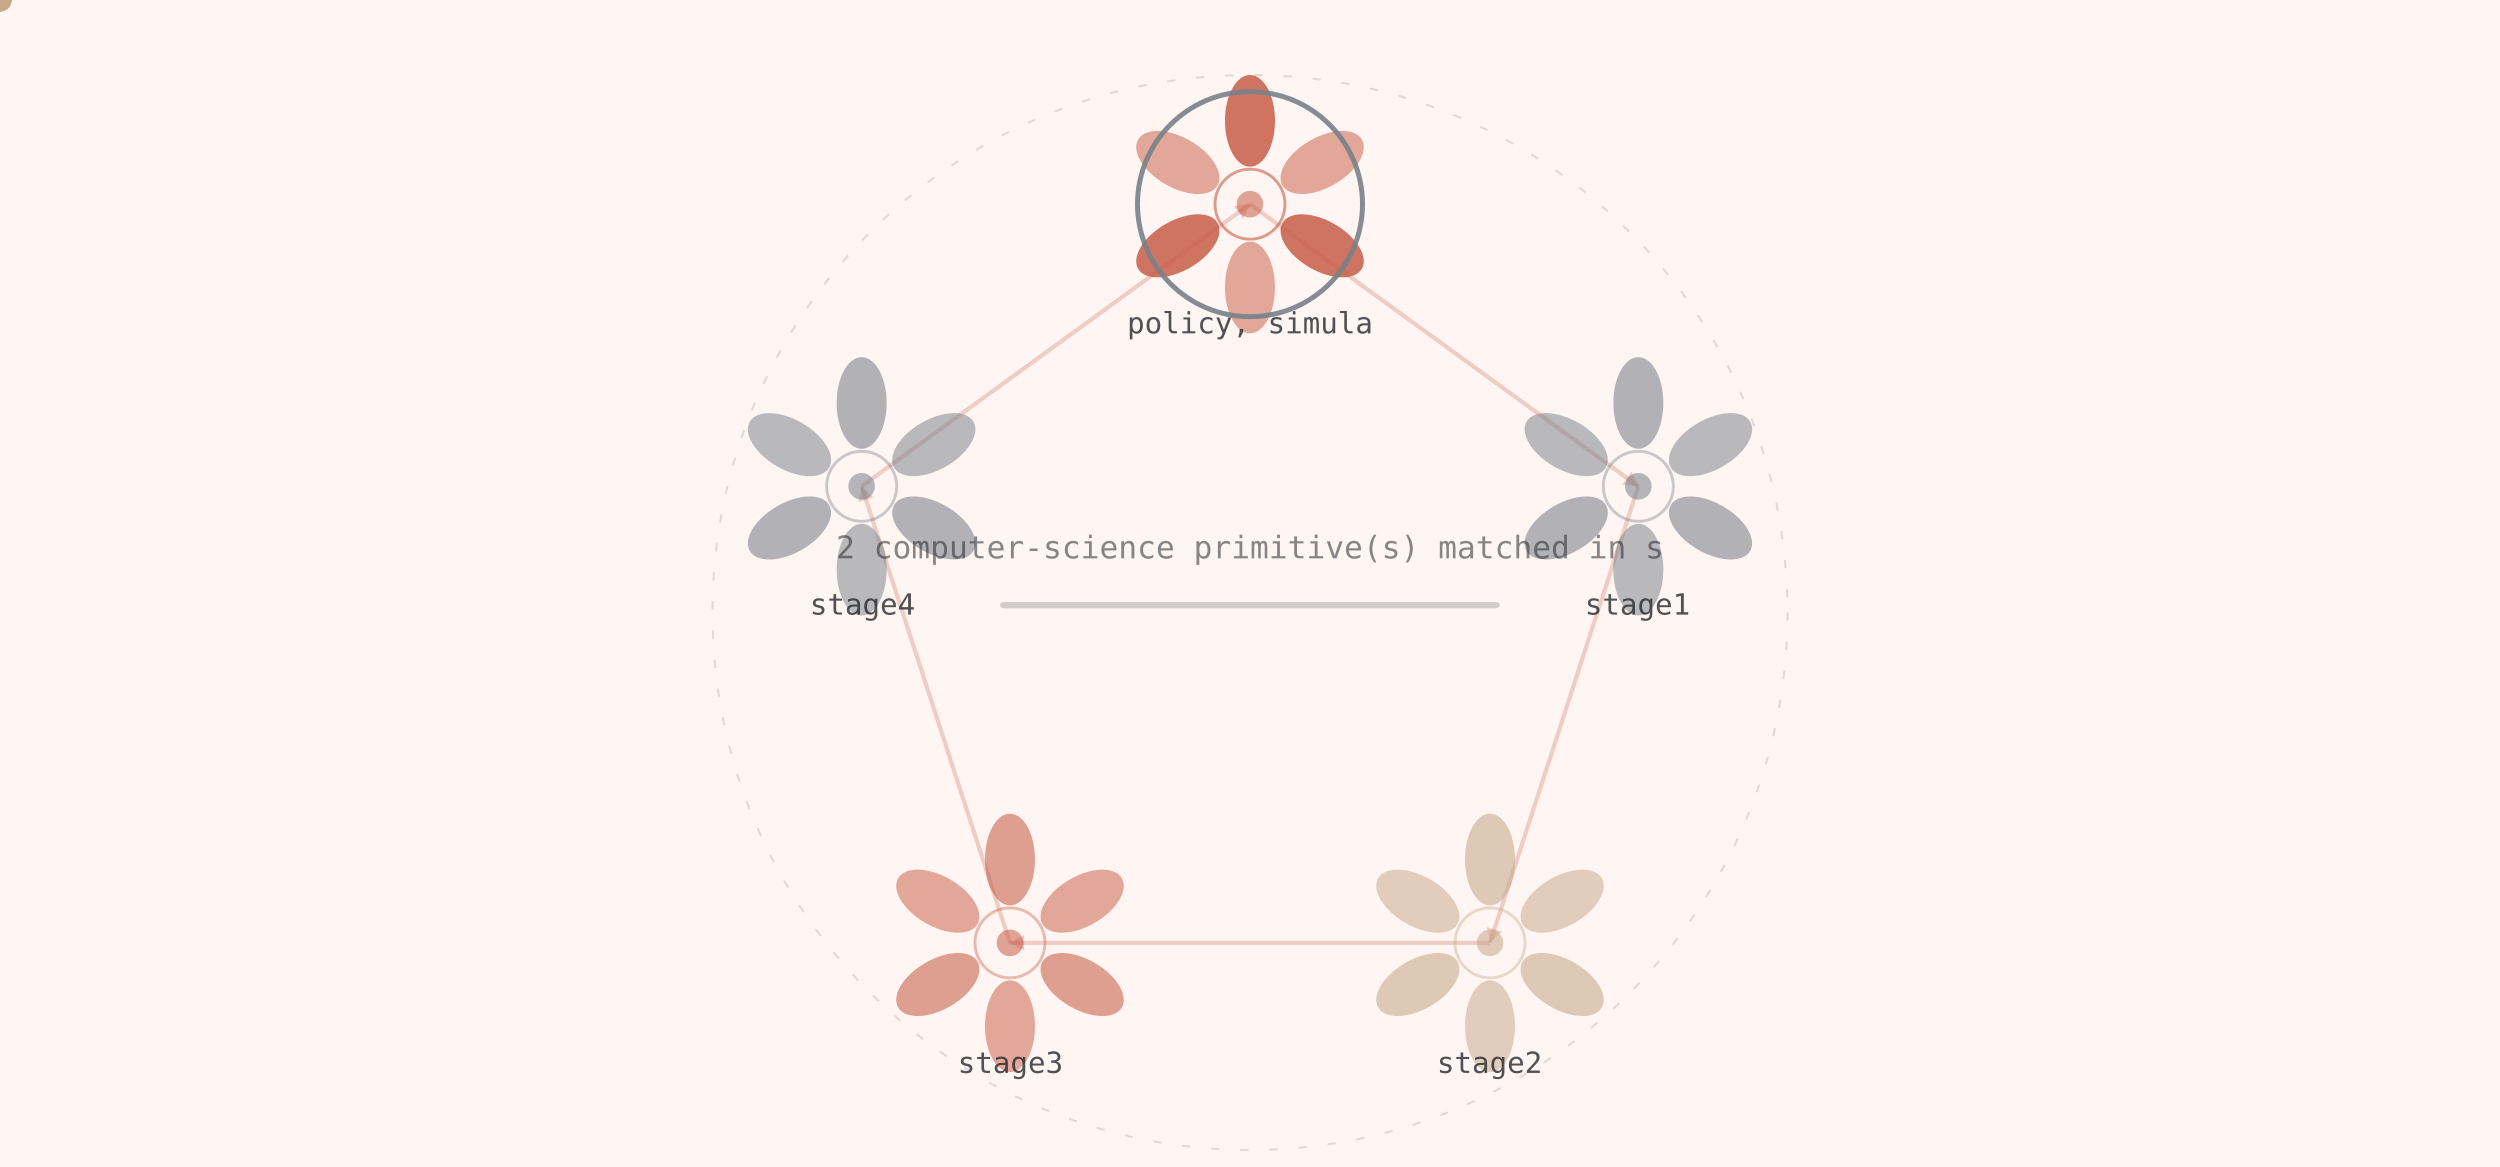
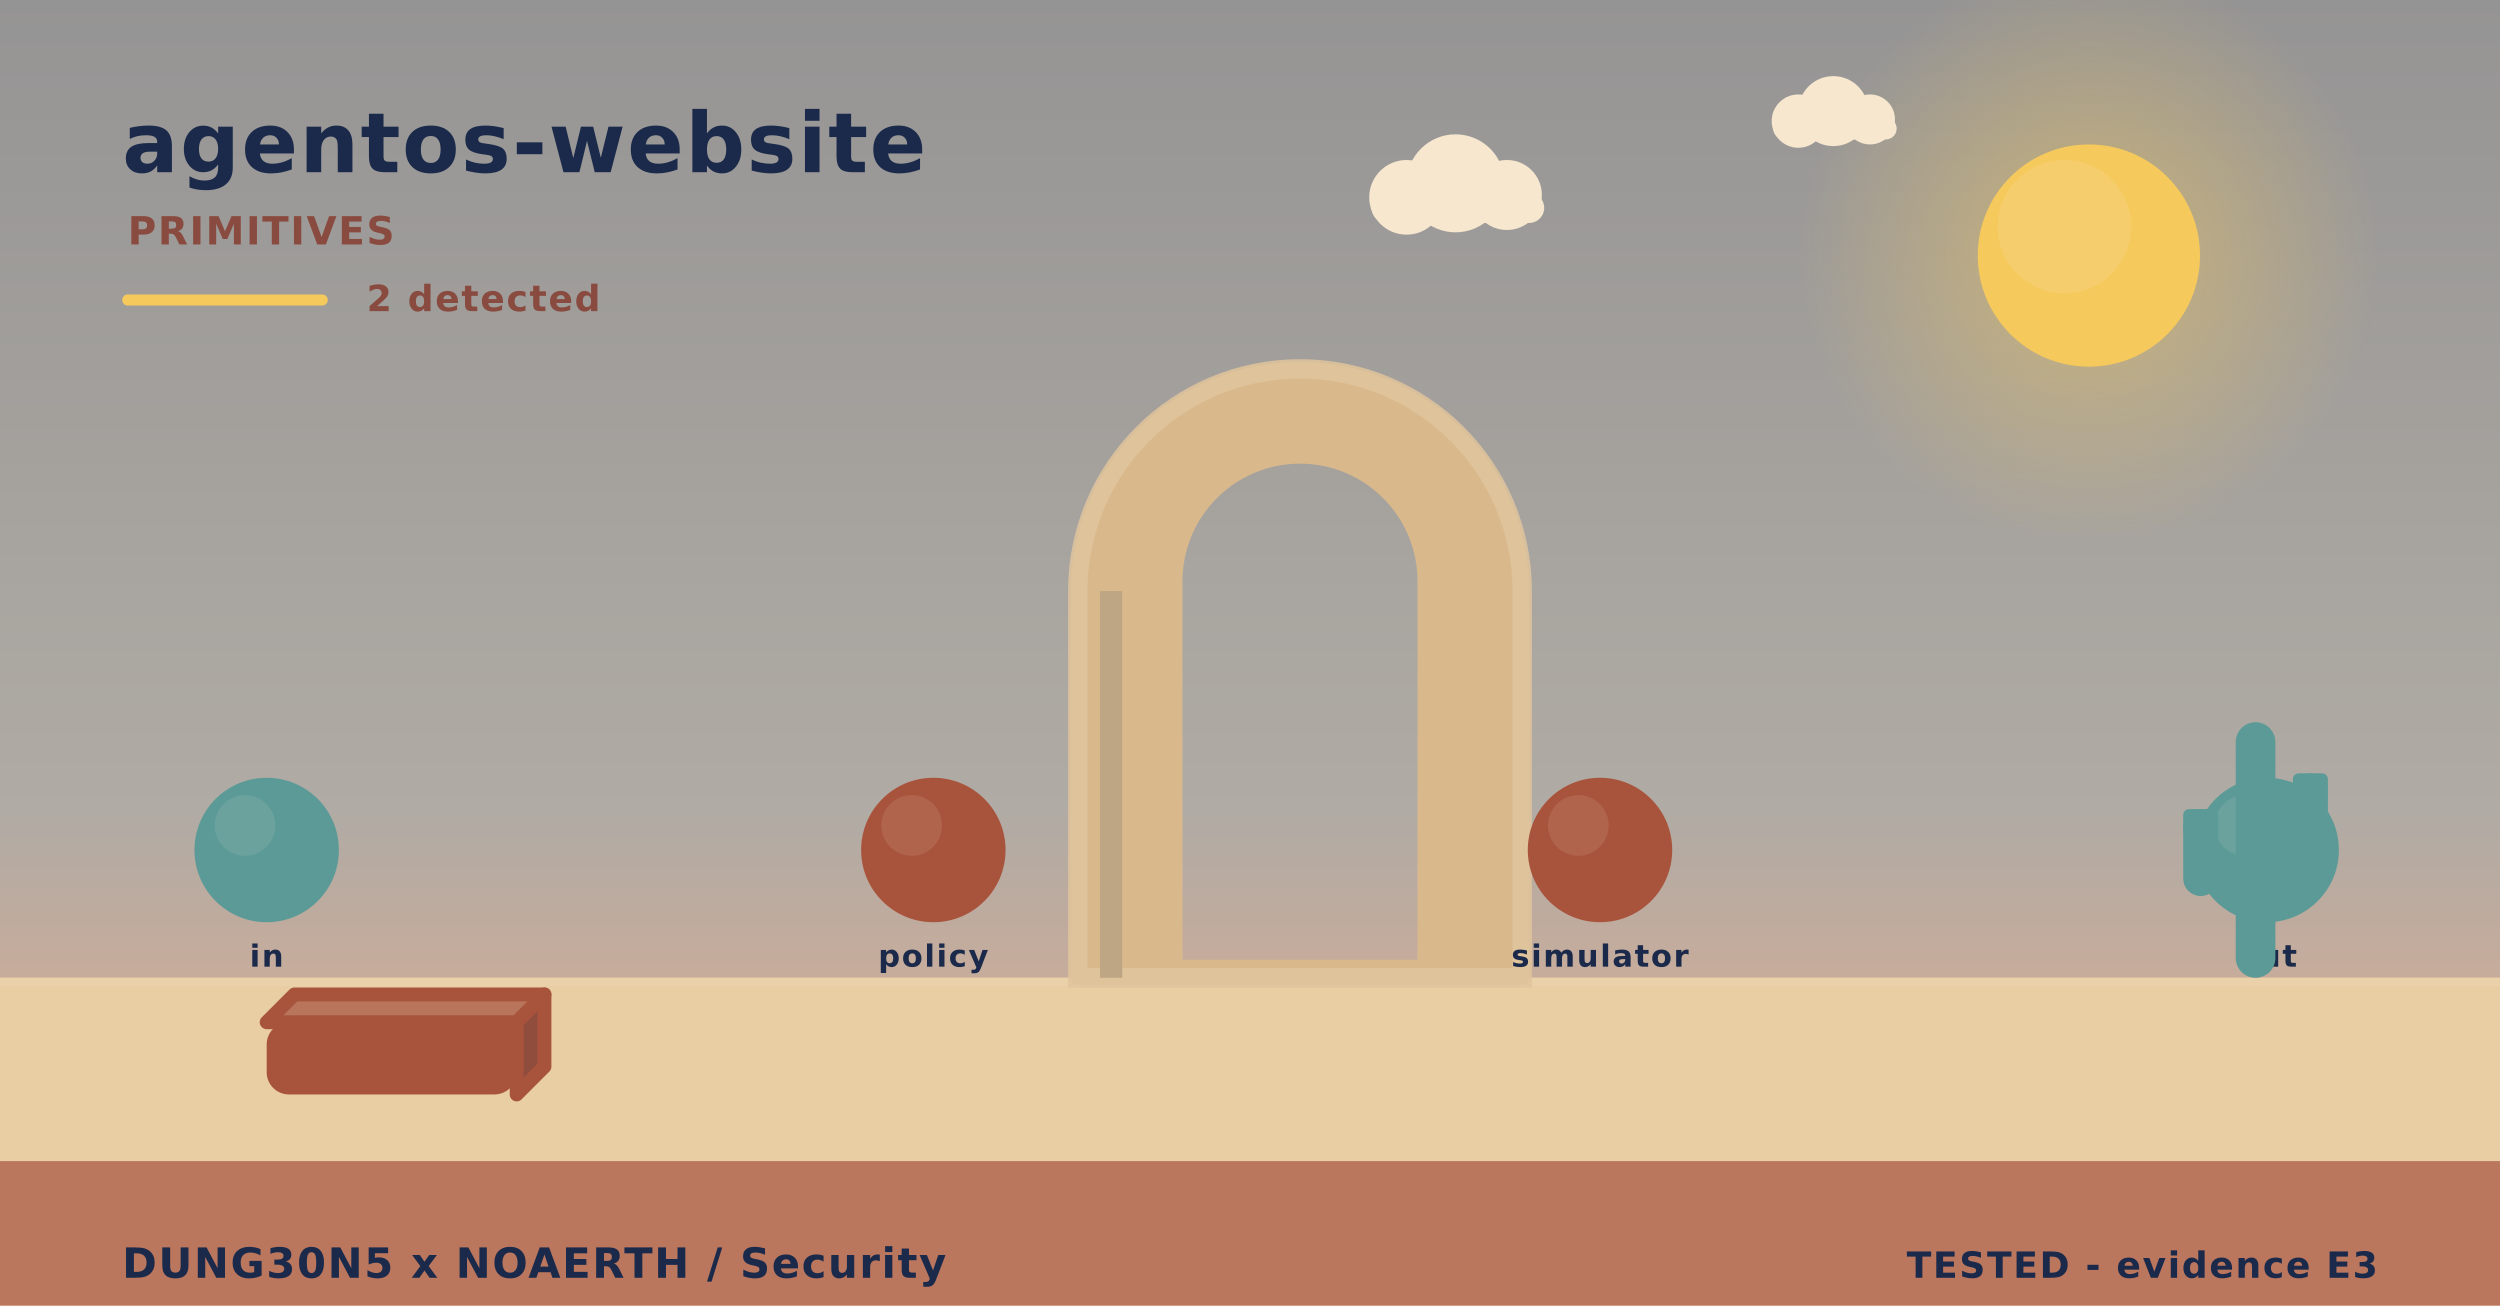
- <svg xmlns="http://www.w3.org/2000/svg" viewBox="0 0 1200 560" width="1200" height="560" role="img" aria-label="agentos-website state machine">
-   <rect width="1200" height="560" fill="#fff5f2" />
-   <defs>
-     <linearGradient id="gs" x1="0" y1="0" x2="1" y2="1">
-       <stop offset="0%" stop-color="#c75f48" />
-       <stop offset="100%" stop-color="#78818a" />
-     </linearGradient>
-   </defs>
-   <circle cx="600.00" cy="294.00" r="258.00" fill="none" stroke="rgba(37,40,46,0.140)" stroke-width="1.00" opacity="1.00" stroke-dasharray="4 10" />
-   <line x1="600.00" y1="98.00" x2="786.41" y2="233.43" stroke="rgba(199,95,72,0.500)" stroke-width="2.00" opacity="0.55" />
-   <polygon points="786.41,233.43 783.14,226.36 778.67,232.51" fill="rgba(199,95,72,0.500)" opacity="0.55" />
-   <g opacity="0.9">
-     <circle cx="0.00" cy="0.00" r="5.50" fill="#c7a88a" opacity="1.00" />
-     <animateTransform attributeName="transform" type="translate" values="600.00,98.00 786.41,233.43" dur="5.55s" begin="0.0s" repeatCount="indefinite" />
-     <animateTransform attributeName="transform" type="translate" values="786.41,233.43 600.00,98.00" dur="5.55s" begin="2.775s" repeatCount="indefinite" />
+ <svg xmlns="http://www.w3.org/2000/svg" width="900" height="470" viewBox="0 0 900 470" role="img" aria-label="agentos-website - how it behaves">
+   <linearGradient id="skys" x1="0" y1="0" x2="0" y2="1">
+     <stop offset="0" stop-color="#959494" />
+     <stop offset="0.62" stop-color="#b0aba4" />
+     <stop offset="1" stop-color="#f3ad8a" />
+   </linearGradient>
+   <rect width="900" height="470" fill="url(#skys)" />
+   <radialGradient id="suns">
+     <stop offset="0.35" stop-color="#f5c95c" stop-opacity="0.34" />
+     <stop offset="1" stop-color="#f5c95c" stop-opacity="0" />
+   </radialGradient>
+   <circle cx="752" cy="92" r="104" fill="url(#suns)" />
+   <circle cx="752" cy="92" r="40" fill="#f5c95c" />
+   <circle cx="743.2" cy="81.6" r="24" fill="#f5d27e" opacity="0.5" />
+   <g>
+     <circle cx="524" cy="66" r="17.64" fill="#f6e7ce" />
+     <circle cx="506.36" cy="71.04" r="13.44" fill="#f6e7ce" />
+     <circle cx="542.48" cy="70.2" r="12.6" fill="#f6e7ce" />
+     <rect x="493.76" y="69.36" width="62.16" height="10.92" rx="5.46" fill="#f6e7ce" />
+     <animateTransform attributeName="transform" type="translate" values="0 0;24 0;0 0" dur="36s" begin="0s" repeatCount="indefinite" />
  </g>
-   <line x1="786.41" y1="233.43" x2="715.21" y2="452.57" stroke="rgba(199,95,72,0.500)" stroke-width="2.00" opacity="0.55" />
-   <polygon points="715.21,452.57 720.92,447.27 713.69,444.93" fill="rgba(199,95,72,0.500)" opacity="0.55" />
-   <g opacity="0.9">
-     <circle cx="0.00" cy="0.00" r="5.50" fill="#c7a88a" opacity="1.00" />
-     <animateTransform attributeName="transform" type="translate" values="786.41,233.43 715.21,452.57" dur="5.55s" begin="1.11s" repeatCount="indefinite" />
-     <animateTransform attributeName="transform" type="translate" values="715.21,452.57 786.41,233.43" dur="5.55s" begin="3.885s" repeatCount="indefinite" />
+   <g>
+     <circle cx="660" cy="40" r="12.6" fill="#f6e7ce" />
+     <circle cx="647.4" cy="43.6" r="9.6" fill="#f6e7ce" />
+     <circle cx="673.2" cy="43" r="9" fill="#f6e7ce" />
+     <rect x="638.4" y="42.4" width="44.4" height="7.8" rx="3.9" fill="#f6e7ce" />
+     <animateTransform attributeName="transform" type="translate" values="0 0;-18 0;0 0" dur="46s" begin="3s" repeatCount="indefinite" />
  </g>
-   <line x1="715.21" y1="452.57" x2="484.79" y2="452.57" stroke="rgba(199,95,72,0.500)" stroke-width="2.00" opacity="0.55" />
-   <polygon points="484.79,452.57 491.59,456.37 491.59,448.77" fill="rgba(199,95,72,0.500)" opacity="0.55" />
-   <g opacity="0.9">
-     <circle cx="0.00" cy="0.00" r="5.50" fill="#c7a88a" opacity="1.00" />
-     <animateTransform attributeName="transform" type="translate" values="715.21,452.57 484.79,452.57" dur="5.55s" begin="2.22s" repeatCount="indefinite" />
-     <animateTransform attributeName="transform" type="translate" values="484.79,452.57 715.21,452.57" dur="5.55s" begin="4.995s" repeatCount="indefinite" />
+   <rect x="0" y="352" width="900" height="118" fill="#e9cda3" />
+   <rect x="0" y="352" width="900" height="3" fill="#ebd1a9" />
+   <text x="44" y="62" font-family="Verdana,DejaVu Sans,sans-serif" font-size="30" font-weight="700" letter-spacing="0.6" fill="#1b2a4a" text-anchor="start">agentos-website</text>
+   <text x="46" y="88" font-family="Verdana,DejaVu Sans,sans-serif" font-size="14" font-weight="700" letter-spacing="0.6" fill="#894b3f" text-anchor="start">PRIMITIVES</text>
+   <rect x="44" y="106" width="74" height="4" rx="2" fill="#f5c95c" />
+   <text x="132" y="112" font-family="Verdana,DejaVu Sans,sans-serif" font-size="13" font-weight="700" letter-spacing="0.6" fill="#894b3f" text-anchor="start">2 detected</text>
+   <path d="M388,352 L388,212.8 A80,80 0 0 1 548,212.8 L548,352 Z M423.2,348 L423.2,209.22 A44.8,44.8 0 0 1 512.8,209.22 L512.8,348 Z" fill="#d9b98c" fill-rule="evenodd" stroke="#d9b98c" stroke-width="5" stroke-linejoin="round" />
+   <path d="M388,352 L388,212.8 A80,80 0 0 1 548,212.8 L548,352 Z" fill="none" stroke="#e0c49c" stroke-width="7" stroke-linecap="round" opacity="0.85" />
+   <rect x="396" y="212.8" width="8" height="139.2" fill="#bea583" />
+   <circle cx="96" cy="306" r="26" fill="#5b9a97" />
+   <circle cx="88.2" cy="297.16" r="10.92" fill="#7aa9a2" opacity="0.55" />
+   <text x="96" y="348" font-family="Verdana,DejaVu Sans,sans-serif" font-size="11" font-weight="700" letter-spacing="0.6" fill="#1b2a4a" text-anchor="middle">in</text>
+   <g>
+     <circle cx="336" cy="306" r="26" fill="#a8543c" />
+     <circle cx="328.2" cy="297.16" r="10.92" fill="#b87159" opacity="0.55" />
+     <animate attributeName="opacity" values="0.8;1;0.8" dur="4.6s" begin="0s" repeatCount="indefinite" />
  </g>
-   <line x1="484.79" y1="452.57" x2="413.59" y2="233.43" stroke="rgba(199,95,72,0.500)" stroke-width="2.00" opacity="0.55" />
-   <polygon points="413.59,233.43 412.08,241.07 419.31,238.73" fill="rgba(199,95,72,0.500)" opacity="0.55" />
-   <g opacity="0.9">
-     <circle cx="0.00" cy="0.00" r="5.50" fill="#c7a88a" opacity="1.00" />
-     <animateTransform attributeName="transform" type="translate" values="484.79,452.57 413.59,233.43" dur="5.55s" begin="3.33s" repeatCount="indefinite" />
-     <animateTransform attributeName="transform" type="translate" values="413.59,233.43 484.79,452.57" dur="5.55s" begin="6.105s" repeatCount="indefinite" />
+   <text x="336" y="348" font-family="Verdana,DejaVu Sans,sans-serif" font-size="11" font-weight="700" letter-spacing="0.6" fill="#1b2a4a" text-anchor="middle">policy</text>
+   <g>
+     <circle cx="576" cy="306" r="26" fill="#a8543c" />
+     <circle cx="568.2" cy="297.16" r="10.92" fill="#b87159" opacity="0.55" />
+     <animate attributeName="opacity" values="0.8;1;0.8" dur="5.2s" begin="0s" repeatCount="indefinite" />
  </g>
-   <line x1="413.59" y1="233.43" x2="600.00" y2="98.00" stroke="rgba(199,95,72,0.500)" stroke-width="2.00" opacity="0.55" />
-   <polygon points="600.00,98.00 592.27,98.92 596.73,105.07" fill="rgba(199,95,72,0.500)" opacity="0.55" />
-   <g opacity="0.9">
-     <circle cx="0.00" cy="0.00" r="5.50" fill="#c7a88a" opacity="1.00" />
-     <animateTransform attributeName="transform" type="translate" values="413.59,233.43 600.00,98.00" dur="5.55s" begin="4.44s" repeatCount="indefinite" />
-     <animateTransform attributeName="transform" type="translate" values="600.00,98.00 413.59,233.43" dur="5.55s" begin="7.215s" repeatCount="indefinite" />
-   </g>
-   <ellipse cx="600.00" cy="58.00" rx="12.00" ry="22.00" fill="rgba(199,95,72,0.900)" opacity="0.95" transform="rotate(0.0 600.00 58.00)" />
-   <ellipse cx="634.64" cy="78.00" rx="12.00" ry="22.00" fill="rgba(199,95,72,0.550)" opacity="0.95" transform="rotate(60.0 634.64 78.00)" />
-   <ellipse cx="634.64" cy="118.00" rx="12.00" ry="22.00" fill="rgba(199,95,72,0.900)" opacity="0.95" transform="rotate(120.0 634.64 118.00)" />
-   <ellipse cx="600.00" cy="138.00" rx="12.00" ry="22.00" fill="rgba(199,95,72,0.550)" opacity="0.95" transform="rotate(180.0 600.00 138.00)" />
-   <ellipse cx="565.36" cy="118.00" rx="12.00" ry="22.00" fill="rgba(199,95,72,0.900)" opacity="0.95" transform="rotate(240.0 565.36 118.00)" />
-   <ellipse cx="565.36" cy="78.00" rx="12.00" ry="22.00" fill="rgba(199,95,72,0.550)" opacity="0.95" transform="rotate(300.0 565.36 78.00)" />
-   <circle cx="600.00" cy="98.00" r="16.80" fill="none" stroke="rgba(199,95,72,0.900)" stroke-width="1.40" opacity="0.66" />
-   <circle cx="600.00" cy="98.00" r="6.40" fill="rgba(199,95,72,0.550)" opacity="1.00" />
-   <text x="600" y="160" font-family="ui-monospace,Menlo,monospace" font-size="14" fill="rgba(37,40,46,0.800)" text-anchor="middle">policy, simula</text>
-   <g>
-     <circle cx="600.00" cy="98.00" r="54.00" fill="none" stroke="#78818a" stroke-width="2.40" opacity="0.90" />
-     <animate attributeName="opacity" values="0.25;1.0;0.25" dur="11.1s" begin="0.0s" repeatCount="indefinite" />
-   </g>
-   <ellipse cx="786.41" cy="193.43" rx="12.00" ry="22.00" fill="rgba(120,129,138,0.600)" opacity="0.95" transform="rotate(0.0 786.41 193.43)" />
-   <ellipse cx="821.05" cy="213.43" rx="12.00" ry="22.00" fill="rgba(120,129,138,0.550)" opacity="0.95" transform="rotate(60.0 821.05 213.43)" />
-   <ellipse cx="821.05" cy="253.43" rx="12.00" ry="22.00" fill="rgba(120,129,138,0.600)" opacity="0.95" transform="rotate(120.0 821.05 253.43)" />
-   <ellipse cx="786.41" cy="273.43" rx="12.00" ry="22.00" fill="rgba(120,129,138,0.550)" opacity="0.95" transform="rotate(180.0 786.41 273.43)" />
-   <ellipse cx="751.77" cy="253.43" rx="12.00" ry="22.00" fill="rgba(120,129,138,0.600)" opacity="0.95" transform="rotate(240.0 751.77 253.43)" />
-   <ellipse cx="751.77" cy="213.43" rx="12.00" ry="22.00" fill="rgba(120,129,138,0.550)" opacity="0.95" transform="rotate(300.0 751.77 213.43)" />
-   <circle cx="786.41" cy="233.43" r="16.80" fill="none" stroke="rgba(120,129,138,0.600)" stroke-width="1.40" opacity="0.66" />
-   <circle cx="786.41" cy="233.43" r="6.40" fill="rgba(120,129,138,0.550)" opacity="1.00" />
-   <text x="786" y="295" font-family="ui-monospace,Menlo,monospace" font-size="14" fill="rgba(37,40,46,0.800)" text-anchor="middle">stage1</text>
-   <ellipse cx="715.21" cy="412.57" rx="12.00" ry="22.00" fill="rgba(199,168,138,0.600)" opacity="0.95" transform="rotate(0.0 715.21 412.57)" />
-   <ellipse cx="749.85" cy="432.57" rx="12.00" ry="22.00" fill="rgba(199,168,138,0.550)" opacity="0.95" transform="rotate(60.0 749.85 432.57)" />
-   <ellipse cx="749.85" cy="472.57" rx="12.00" ry="22.00" fill="rgba(199,168,138,0.600)" opacity="0.95" transform="rotate(120.0 749.85 472.57)" />
-   <ellipse cx="715.21" cy="492.57" rx="12.00" ry="22.00" fill="rgba(199,168,138,0.550)" opacity="0.95" transform="rotate(180.0 715.21 492.57)" />
-   <ellipse cx="680.56" cy="472.57" rx="12.00" ry="22.00" fill="rgba(199,168,138,0.600)" opacity="0.95" transform="rotate(240.0 680.56 472.57)" />
-   <ellipse cx="680.56" cy="432.57" rx="12.00" ry="22.00" fill="rgba(199,168,138,0.550)" opacity="0.95" transform="rotate(300.0 680.56 432.57)" />
-   <circle cx="715.21" cy="452.57" r="16.80" fill="none" stroke="rgba(199,168,138,0.600)" stroke-width="1.40" opacity="0.66" />
-   <circle cx="715.21" cy="452.57" r="6.40" fill="rgba(199,168,138,0.550)" opacity="1.00" />
-   <text x="715" y="515" font-family="ui-monospace,Menlo,monospace" font-size="14" fill="rgba(37,40,46,0.800)" text-anchor="middle">stage2</text>
-   <ellipse cx="484.79" cy="412.57" rx="12.00" ry="22.00" fill="rgba(199,95,72,0.600)" opacity="0.95" transform="rotate(0.0 484.79 412.57)" />
-   <ellipse cx="519.44" cy="432.57" rx="12.00" ry="22.00" fill="rgba(199,95,72,0.550)" opacity="0.95" transform="rotate(60.0 519.44 432.57)" />
-   <ellipse cx="519.44" cy="472.57" rx="12.00" ry="22.00" fill="rgba(199,95,72,0.600)" opacity="0.95" transform="rotate(120.0 519.44 472.57)" />
-   <ellipse cx="484.79" cy="492.57" rx="12.00" ry="22.00" fill="rgba(199,95,72,0.550)" opacity="0.95" transform="rotate(180.0 484.79 492.57)" />
-   <ellipse cx="450.15" cy="472.57" rx="12.00" ry="22.00" fill="rgba(199,95,72,0.600)" opacity="0.95" transform="rotate(240.0 450.15 472.57)" />
-   <ellipse cx="450.15" cy="432.57" rx="12.00" ry="22.00" fill="rgba(199,95,72,0.550)" opacity="0.95" transform="rotate(300.0 450.15 432.57)" />
-   <circle cx="484.79" cy="452.57" r="16.80" fill="none" stroke="rgba(199,95,72,0.600)" stroke-width="1.40" opacity="0.66" />
-   <circle cx="484.79" cy="452.57" r="6.40" fill="rgba(199,95,72,0.550)" opacity="1.00" />
-   <text x="485" y="515" font-family="ui-monospace,Menlo,monospace" font-size="14" fill="rgba(37,40,46,0.800)" text-anchor="middle">stage3</text>
-   <ellipse cx="413.59" cy="193.43" rx="12.00" ry="22.00" fill="rgba(120,129,138,0.600)" opacity="0.95" transform="rotate(0.0 413.59 193.43)" />
-   <ellipse cx="448.23" cy="213.43" rx="12.00" ry="22.00" fill="rgba(120,129,138,0.550)" opacity="0.95" transform="rotate(60.0 448.23 213.43)" />
-   <ellipse cx="448.23" cy="253.43" rx="12.00" ry="22.00" fill="rgba(120,129,138,0.600)" opacity="0.95" transform="rotate(120.0 448.23 253.43)" />
-   <ellipse cx="413.59" cy="273.43" rx="12.00" ry="22.00" fill="rgba(120,129,138,0.550)" opacity="0.95" transform="rotate(180.0 413.59 273.43)" />
-   <ellipse cx="378.95" cy="253.43" rx="12.00" ry="22.00" fill="rgba(120,129,138,0.600)" opacity="0.95" transform="rotate(240.0 378.95 253.43)" />
-   <ellipse cx="378.95" cy="213.43" rx="12.00" ry="22.00" fill="rgba(120,129,138,0.550)" opacity="0.95" transform="rotate(300.0 378.95 213.43)" />
-   <circle cx="413.59" cy="233.43" r="16.80" fill="none" stroke="rgba(120,129,138,0.600)" stroke-width="1.40" opacity="0.66" />
-   <circle cx="413.59" cy="233.43" r="6.40" fill="rgba(120,129,138,0.550)" opacity="1.00" />
-   <text x="414" y="295" font-family="ui-monospace,Menlo,monospace" font-size="14" fill="rgba(37,40,46,0.800)" text-anchor="middle">stage4</text>
-   <rect x="480.00" y="289.00" width="240.00" height="3.00" rx="2.00" fill="rgba(37,40,46,0.200)" opacity="1.00" />
-   <text x="600" y="268" font-family="ui-monospace,Menlo,monospace" font-size="15" fill="rgba(37,40,46,0.550)" text-anchor="middle">2 computer-science primitive(s) matched in s</text>
+   <text x="576" y="348" font-family="Verdana,DejaVu Sans,sans-serif" font-size="11" font-weight="700" letter-spacing="0.6" fill="#1b2a4a" text-anchor="middle">simulator</text>
+   <circle cx="816" cy="306" r="26" fill="#5b9a97" />
+   <circle cx="808.2" cy="297.16" r="10.92" fill="#7aa9a2" opacity="0.55" />
+   <text x="816" y="348" font-family="Verdana,DejaVu Sans,sans-serif" font-size="11" font-weight="700" letter-spacing="0.6" fill="#1b2a4a" text-anchor="middle">out</text>
+   <path d="M96,368 L186,368 L196,358 L106,358 Z" fill="#b9745c" stroke="#a8543c" stroke-width="5" stroke-linejoin="round" />
+   <path d="M186,368 L196,358 L196,384 L186,394 Z" fill="#904d3e" stroke="#a8543c" stroke-width="5" stroke-linejoin="round" />
+   <rect x="96" y="368" width="90" height="26" rx="8" fill="#a8543c" />
+   <rect x="804.86" y="260" width="14.28" height="92" rx="7.14" fill="#5b9a97" />
+   <rect x="785.96" y="291.28" width="12.6" height="31.28" rx="6.3" fill="#5b9a97" />
+   <rect x="785.96" y="291.28" width="12.6" height="9.2" rx="2.1" fill="#5b9a97" />
+   <rect x="825.44" y="278.4" width="12.6" height="31.28" rx="6.3" fill="#5b9a97" />
+   <rect x="825.44" y="278.4" width="12.6" height="9.2" rx="2.1" fill="#5b9a97" />
+   <rect x="0" y="418" width="900" height="52" rx="0" fill="#b87159" opacity="0.94" />
+   <text x="44" y="460" font-family="Verdana,DejaVu Sans,sans-serif" font-size="15" font-weight="700" letter-spacing="0.6" fill="#1b2a4a" text-anchor="start">DUNG30N5 x NOAERTH  /  Security</text>
+   <text x="856" y="460" font-family="Verdana,DejaVu Sans,sans-serif" font-size="13" font-weight="700" letter-spacing="0.6" fill="#1b2a4a" text-anchor="end">TESTED  -  evidence E3</text>
</svg>
